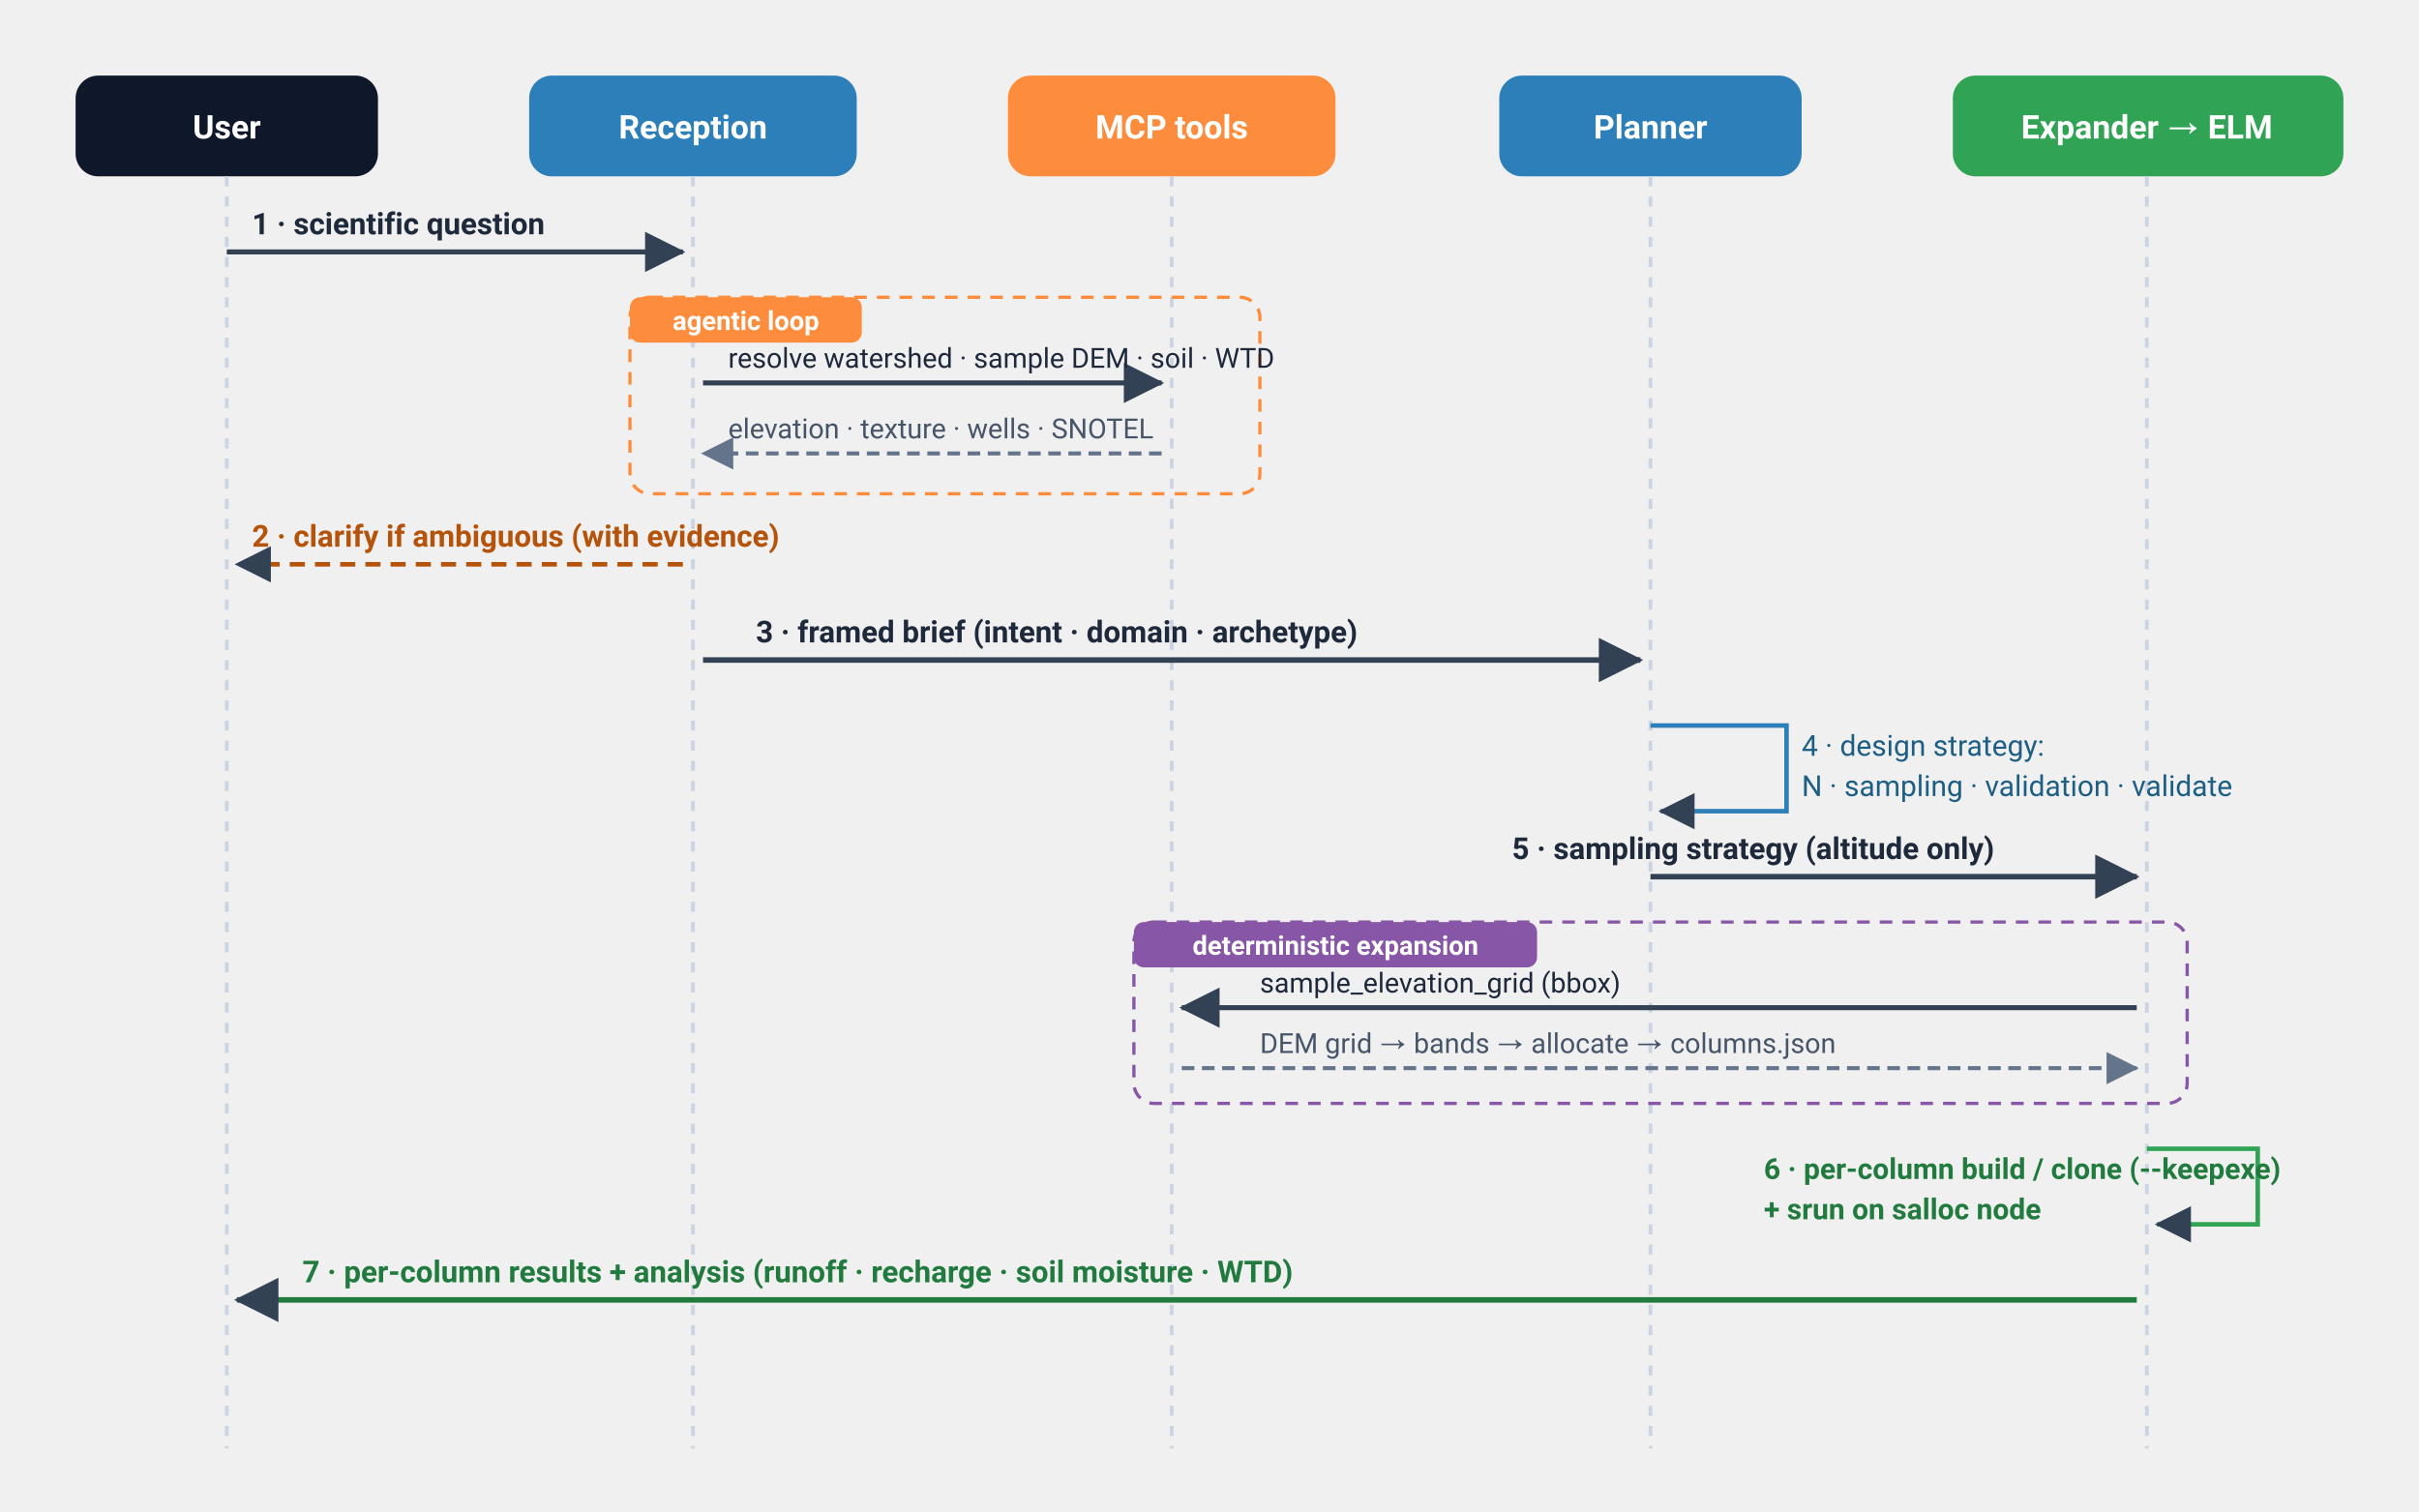
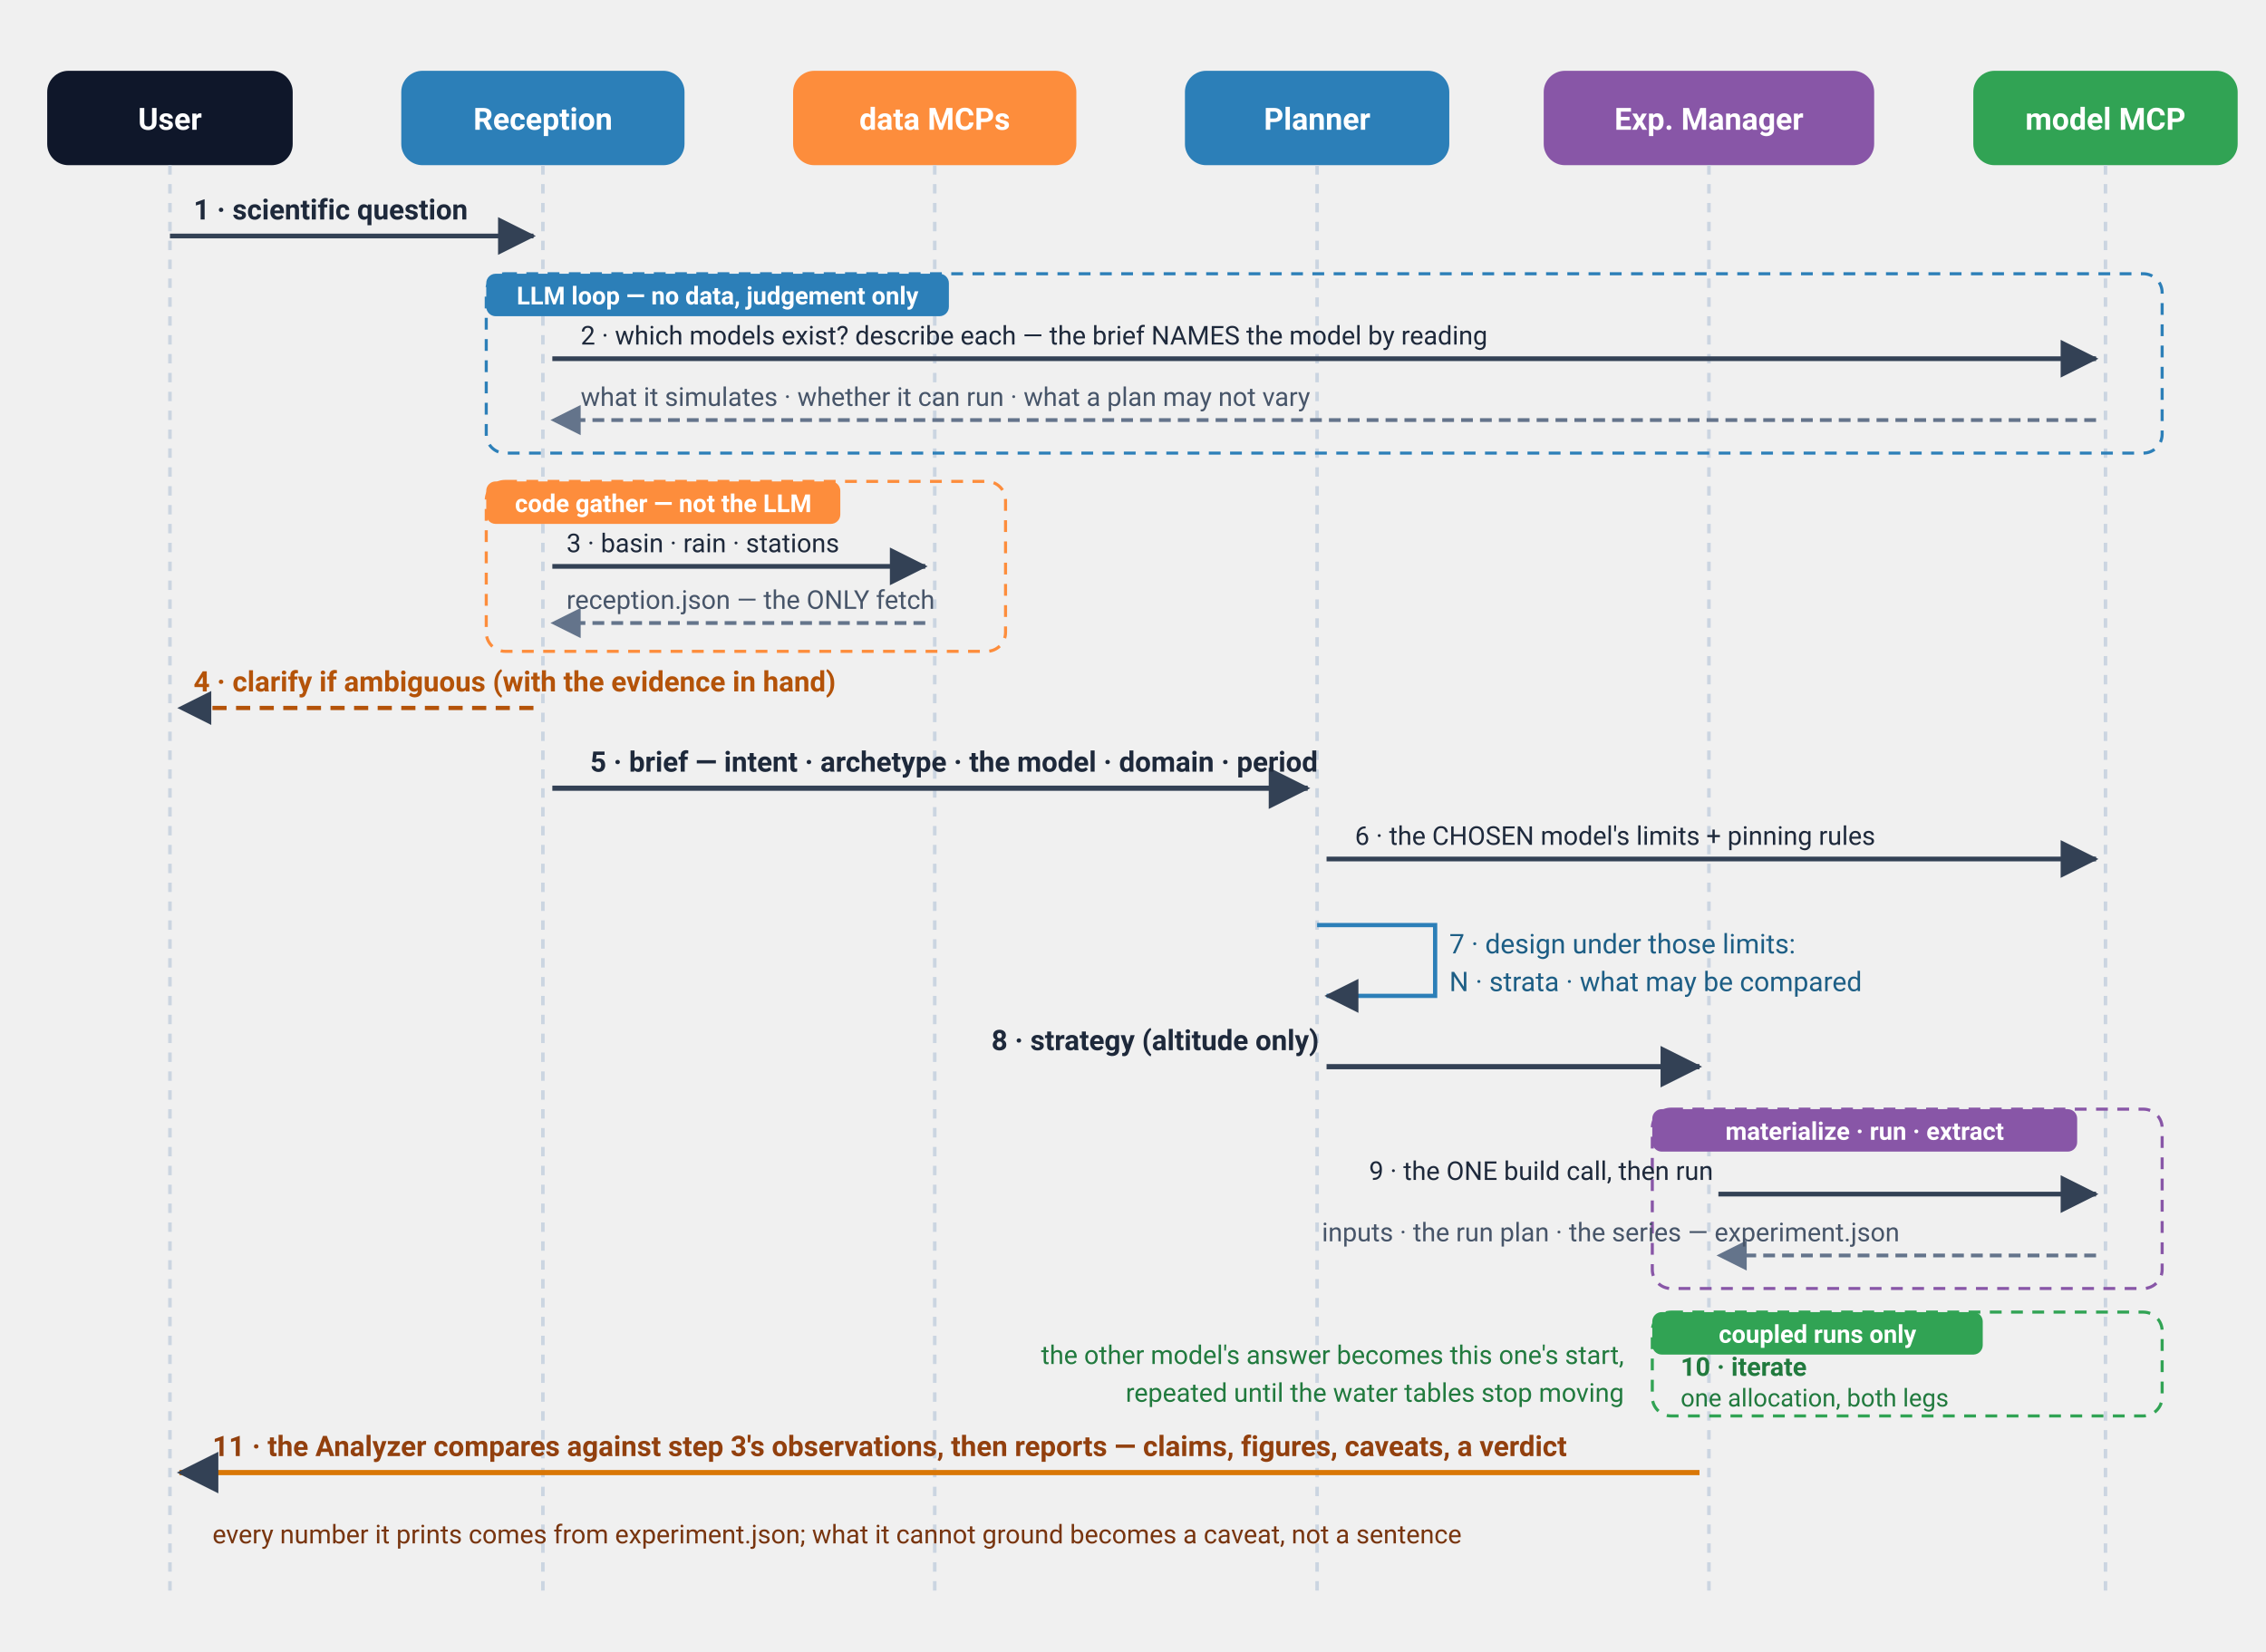
- <svg xmlns="http://www.w3.org/2000/svg" viewBox="0 0 960 600" font-family="-apple-system,Segoe UI,Roboto,Helvetica,Arial,sans-serif">
+ <svg xmlns="http://www.w3.org/2000/svg" viewBox="0 0 960 700" font-family="-apple-system,Segoe UI,Roboto,Helvetica,Arial,sans-serif">
  <defs>
    <marker id="a" markerWidth="10" markerHeight="10" refX="7.5" refY="4" orient="auto">
      <path d="M0,0 L8,4 L0,8 z" fill="#334155" />
    </marker>
    <marker id="ar" markerWidth="10" markerHeight="10" refX="7.5" refY="4" orient="auto">
      <path d="M0,0 L8,4 L0,8 z" fill="#64748b" />
    </marker>
  </defs>
  <g text-anchor="middle" font-weight="700" font-size="13">
-     <rect x="30" y="30" width="120" height="40" rx="9" fill="#0f172a" />
-     <text x="90" y="55" fill="#fff">User</text>
-     <rect x="210" y="30" width="130" height="40" rx="9" fill="#2c7fb8" />
-     <text x="275" y="55" fill="#fff">Reception</text>
-     <rect x="400" y="30" width="130" height="40" rx="9" fill="#fd8d3c" />
-     <text x="465" y="55" fill="#fff">MCP tools</text>
-     <rect x="595" y="30" width="120" height="40" rx="9" fill="#2c7fb8" />
-     <text x="655" y="55" fill="#fff">Planner</text>
-     <rect x="775" y="30" width="155" height="40" rx="9" fill="#31a354" />
-     <text x="852" y="55" fill="#fff">Expander → ELM</text>
+     <rect x="20" y="30" width="104" height="40" rx="9" fill="#0f172a" />
+     <text x="72" y="55" fill="#fff">User</text>
+     <rect x="170" y="30" width="120" height="40" rx="9" fill="#2c7fb8" />
+     <text x="230" y="55" fill="#fff">Reception</text>
+     <rect x="336" y="30" width="120" height="40" rx="9" fill="#fd8d3c" />
+     <text x="396" y="55" fill="#fff">data MCPs</text>
+     <rect x="502" y="30" width="112" height="40" rx="9" fill="#2c7fb8" />
+     <text x="558" y="55" fill="#fff">Planner</text>
+     <rect x="654" y="30" width="140" height="40" rx="9" fill="#8856a7" />
+     <text x="724" y="55" fill="#fff">Exp. Manager</text>
+     <rect x="836" y="30" width="112" height="40" rx="9" fill="#31a354" />
+     <text x="892" y="55" fill="#fff">model MCP</text>
  </g>
  <g stroke="#cbd5e1" stroke-width="1.5" stroke-dasharray="4 4">
-     <line x1="90" y1="70" x2="90" y2="575" />
-     <line x1="275" y1="70" x2="275" y2="575" />
-     <line x1="465" y1="70" x2="465" y2="575" />
-     <line x1="655" y1="70" x2="655" y2="575" />
-     <line x1="852" y1="70" x2="852" y2="575" />
+     <line x1="72" y1="70" x2="72" y2="676" />
+     <line x1="230" y1="70" x2="230" y2="676" />
+     <line x1="396" y1="70" x2="396" y2="676" />
+     <line x1="558" y1="70" x2="558" y2="676" />
+     <line x1="724" y1="70" x2="724" y2="676" />
+     <line x1="892" y1="70" x2="892" y2="676" />
  </g>
  <g font-size="12" fill="#1e293b">
-     <path d="M90,100 L271,100" stroke="#334155" stroke-width="2" marker-end="url(#a)" />
-     <text x="100" y="93" font-weight="600">1 · scientific question</text>
-     <rect x="250" y="118" width="250" height="78" rx="8" fill="none" stroke="#fd8d3c" stroke-width="1.3" stroke-dasharray="5 4" />
-     <rect x="250" y="118" width="92" height="18" rx="4" fill="#fd8d3c" />
-     <text x="296" y="131" fill="#fff" font-size="10.5" font-weight="700" text-anchor="middle">agentic loop</text>
-     <path d="M279,152 L461,152" stroke="#334155" stroke-width="2" marker-end="url(#a)" />
-     <text x="289" y="146" font-size="11">resolve watershed · sample DEM · soil · WTD</text>
-     <path d="M461,180 L279,180" stroke="#64748b" stroke-width="1.6" stroke-dasharray="5 3" marker-end="url(#ar)" />
-     <text x="289" y="174" font-size="11" fill="#475569">elevation · texture · wells · SNOTEL</text>
-     <path d="M271,224 L94,224" stroke="#b45309" stroke-width="1.8" stroke-dasharray="6 4" marker-end="url(#a)" />
-     <text x="100" y="217" fill="#b45309" font-weight="600">2 · clarify if ambiguous (with evidence)</text>
-     <path d="M279,262 L651,262" stroke="#334155" stroke-width="2.2" marker-end="url(#a)" />
-     <text x="300" y="255" font-weight="700">3 · framed brief (intent · domain · archetype)</text>
-     <path d="M655,288 h54 v34 h-50" fill="none" stroke="#2c7fb8" stroke-width="1.8" marker-end="url(#a)" />
-     <text x="715" y="300" font-size="11.5" fill="#1d5e85">4 · design strategy:</text>
-     <text x="715" y="316" font-size="11.5" fill="#1d5e85">N · sampling · validation · validate</text>
-     <path d="M655,348 L848,348" stroke="#334155" stroke-width="2.2" marker-end="url(#a)" />
-     <text x="600" y="341" font-weight="700">5 · sampling strategy (altitude only)</text>
-     <rect x="450" y="366" width="418" height="72" rx="8" fill="none" stroke="#8856a7" stroke-width="1.3" stroke-dasharray="5 4" />
-     <rect x="450" y="366" width="160" height="18" rx="4" fill="#8856a7" />
-     <text x="530" y="379" fill="#fff" font-size="10.5" font-weight="700" text-anchor="middle">deterministic expansion</text>
-     <path d="M848,400 L469,400" stroke="#334155" stroke-width="2" marker-end="url(#a)" />
-     <text x="500" y="394" font-size="11">sample_elevation_grid (bbox)</text>
-     <path d="M469,424 L848,424" stroke="#64748b" stroke-width="1.6" stroke-dasharray="5 3" marker-end="url(#ar)" />
-     <text x="500" y="418" font-size="11" fill="#475569">DEM grid → bands → allocate → columns.json</text>
-     <path d="M852,456 h44 v30 h-40" fill="none" stroke="#31a354" stroke-width="1.8" marker-end="url(#a)" />
-     <text x="700" y="468" font-size="11.5" fill="#217a3e" font-weight="600">6 · per-column build / clone (--keepexe)</text>
-     <text x="700" y="484" font-size="11.5" fill="#217a3e" font-weight="600">+ srun on salloc node</text>
-     <path d="M848,516 L94,516" stroke="#217a3e" stroke-width="2.2" marker-end="url(#a)" />
-     <text x="120" y="509" fill="#217a3e" font-weight="700">7 · per-column results + analysis (runoff · recharge · soil moisture · WTD)</text>
+     <path d="M72,100 L226,100" stroke="#334155" stroke-width="2" marker-end="url(#a)" />
+     <text x="82" y="93" font-weight="600">1 · scientific question</text>
+     <rect x="206" y="116" width="710" height="76" rx="8" fill="none" stroke="#2c7fb8" stroke-width="1.3" stroke-dasharray="5 4" />
+     <rect x="206" y="116" width="196" height="18" rx="4" fill="#2c7fb8" />
+     <text x="304" y="129" fill="#fff" font-size="10.5" font-weight="700" text-anchor="middle">LLM loop — no data, judgement only</text>
+     <path d="M234,152 L888,152" stroke="#334155" stroke-width="2" marker-end="url(#a)" />
+     <text x="246" y="146" font-size="11">2 · which models exist? describe each — the brief NAMES the model by reading</text>
+     <path d="M888,178 L234,178" stroke="#64748b" stroke-width="1.6" stroke-dasharray="5 3" marker-end="url(#ar)" />
+     <text x="246" y="172" font-size="11" fill="#475569">what it simulates · whether it can run · what a plan may not vary</text>
+     <rect x="206" y="204" width="220" height="72" rx="8" fill="none" stroke="#fd8d3c" stroke-width="1.3" stroke-dasharray="5 4" />
+     <rect x="206" y="204" width="150" height="18" rx="4" fill="#fd8d3c" />
+     <text x="281" y="217" fill="#fff" font-size="10.5" font-weight="700" text-anchor="middle">code gather — not the LLM</text>
+     <path d="M234,240 L392,240" stroke="#334155" stroke-width="2" marker-end="url(#a)" />
+     <text x="240" y="234" font-size="11">3 · basin · rain · stations</text>
+     <path d="M392,264 L234,264" stroke="#64748b" stroke-width="1.6" stroke-dasharray="5 3" marker-end="url(#ar)" />
+     <text x="240" y="258" font-size="11" fill="#475569">reception.json — the ONLY fetch</text>
+     <path d="M226,300 L76,300" stroke="#b45309" stroke-width="1.8" stroke-dasharray="6 4" marker-end="url(#a)" />
+     <text x="82" y="293" fill="#b45309" font-weight="600">4 · clarify if ambiguous (with the evidence in hand)</text>
+     <path d="M234,334 L554,334" stroke="#334155" stroke-width="2.2" marker-end="url(#a)" />
+     <text x="250" y="327" font-weight="700">5 · brief — intent · archetype · the model · domain · period</text>
+     <path d="M562,364 L888,364" stroke="#334155" stroke-width="2" marker-end="url(#a)" />
+     <text x="574" y="358" font-size="11">6 · the CHOSEN model's limits + pinning rules</text>
+     <path d="M558,392 h50 v30 h-46" fill="none" stroke="#2c7fb8" stroke-width="1.8" marker-end="url(#a)" />
+     <text x="614" y="404" font-size="11.5" fill="#1d5e85">7 · design under those limits:</text>
+     <text x="614" y="420" font-size="11.5" fill="#1d5e85">N · strata · what may be compared</text>
+     <path d="M562,452 L720,452" stroke="#334155" stroke-width="2.2" marker-end="url(#a)" />
+     <text x="420" y="445" font-weight="700">8 · strategy (altitude only)</text>
+     <rect x="700" y="470" width="216" height="76" rx="8" fill="none" stroke="#8856a7" stroke-width="1.3" stroke-dasharray="5 4" />
+     <rect x="700" y="470" width="180" height="18" rx="4" fill="#8856a7" />
+     <text x="790" y="483" fill="#fff" font-size="10.5" font-weight="700" text-anchor="middle">materialize · run · extract</text>
+     <path d="M728,506 L888,506" stroke="#334155" stroke-width="2" marker-end="url(#a)" />
+     <text x="580" y="500" font-size="11">9 · the ONE build call, then run</text>
+     <path d="M888,532 L728,532" stroke="#64748b" stroke-width="1.6" stroke-dasharray="5 3" marker-end="url(#ar)" />
+     <text x="560" y="526" font-size="11" fill="#475569">inputs · the run plan · the series — experiment.json</text>
+     <rect x="700" y="556" width="216" height="44" rx="8" fill="none" stroke="#31a354" stroke-width="1.3" stroke-dasharray="5 4" />
+     <rect x="700" y="556" width="140" height="18" rx="4" fill="#31a354" />
+     <text x="770" y="569" fill="#fff" font-size="10.5" font-weight="700" text-anchor="middle">coupled runs only</text>
+     <text x="712" y="583" font-size="11" fill="#217a3e" font-weight="600">10 · iterate</text>
+     <text x="712" y="596" font-size="10.5" fill="#217a3e">one allocation, both legs</text>
+     <text x="688" y="578" font-size="11" fill="#217a3e" text-anchor="end">the other model's answer becomes this one's start,</text>
+     <text x="688" y="594" font-size="11" fill="#217a3e" text-anchor="end">repeated until the water tables stop moving</text>
+     <path d="M720,624 L76,624" stroke="#d97706" stroke-width="2.2" marker-end="url(#a)" />
+     <text x="90" y="617" fill="#92400e" font-weight="700">11 · the Analyzer compares against step 3's observations, then reports — claims, figures, caveats, a verdict</text>
+     <text x="90" y="654" font-size="11" fill="#78350f">every number it prints comes from experiment.json; what it cannot ground becomes a caveat, not a sentence</text>
  </g>
</svg>
